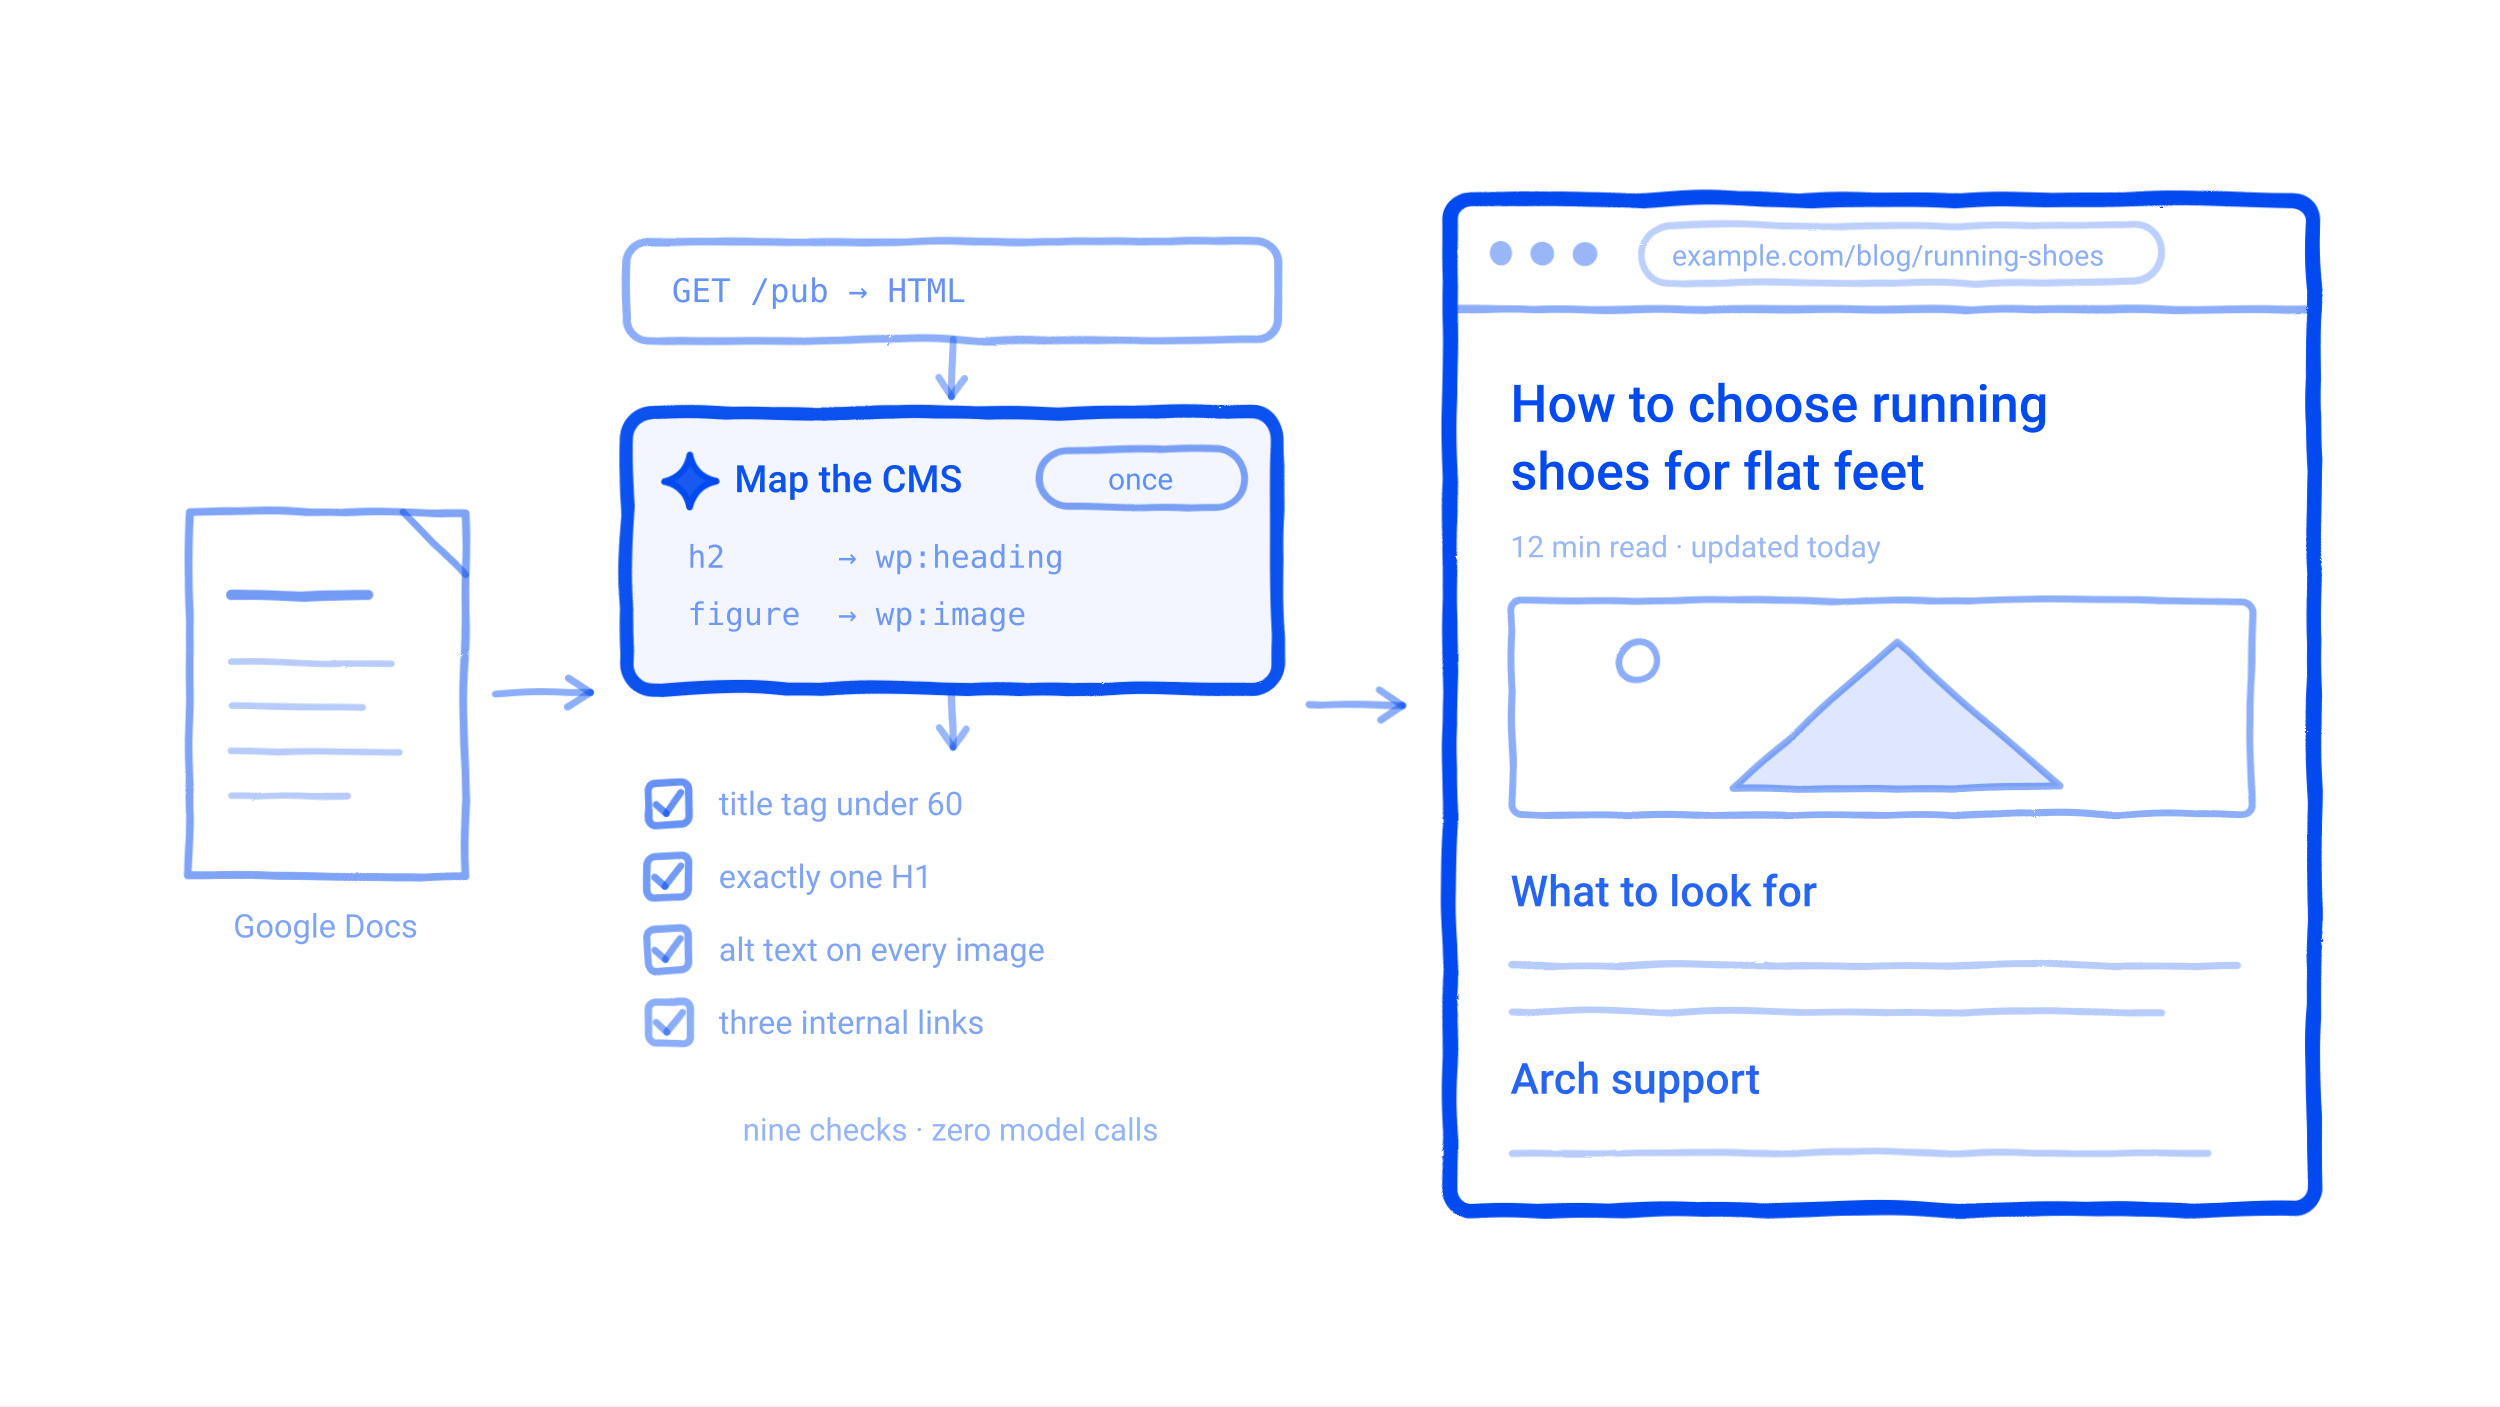
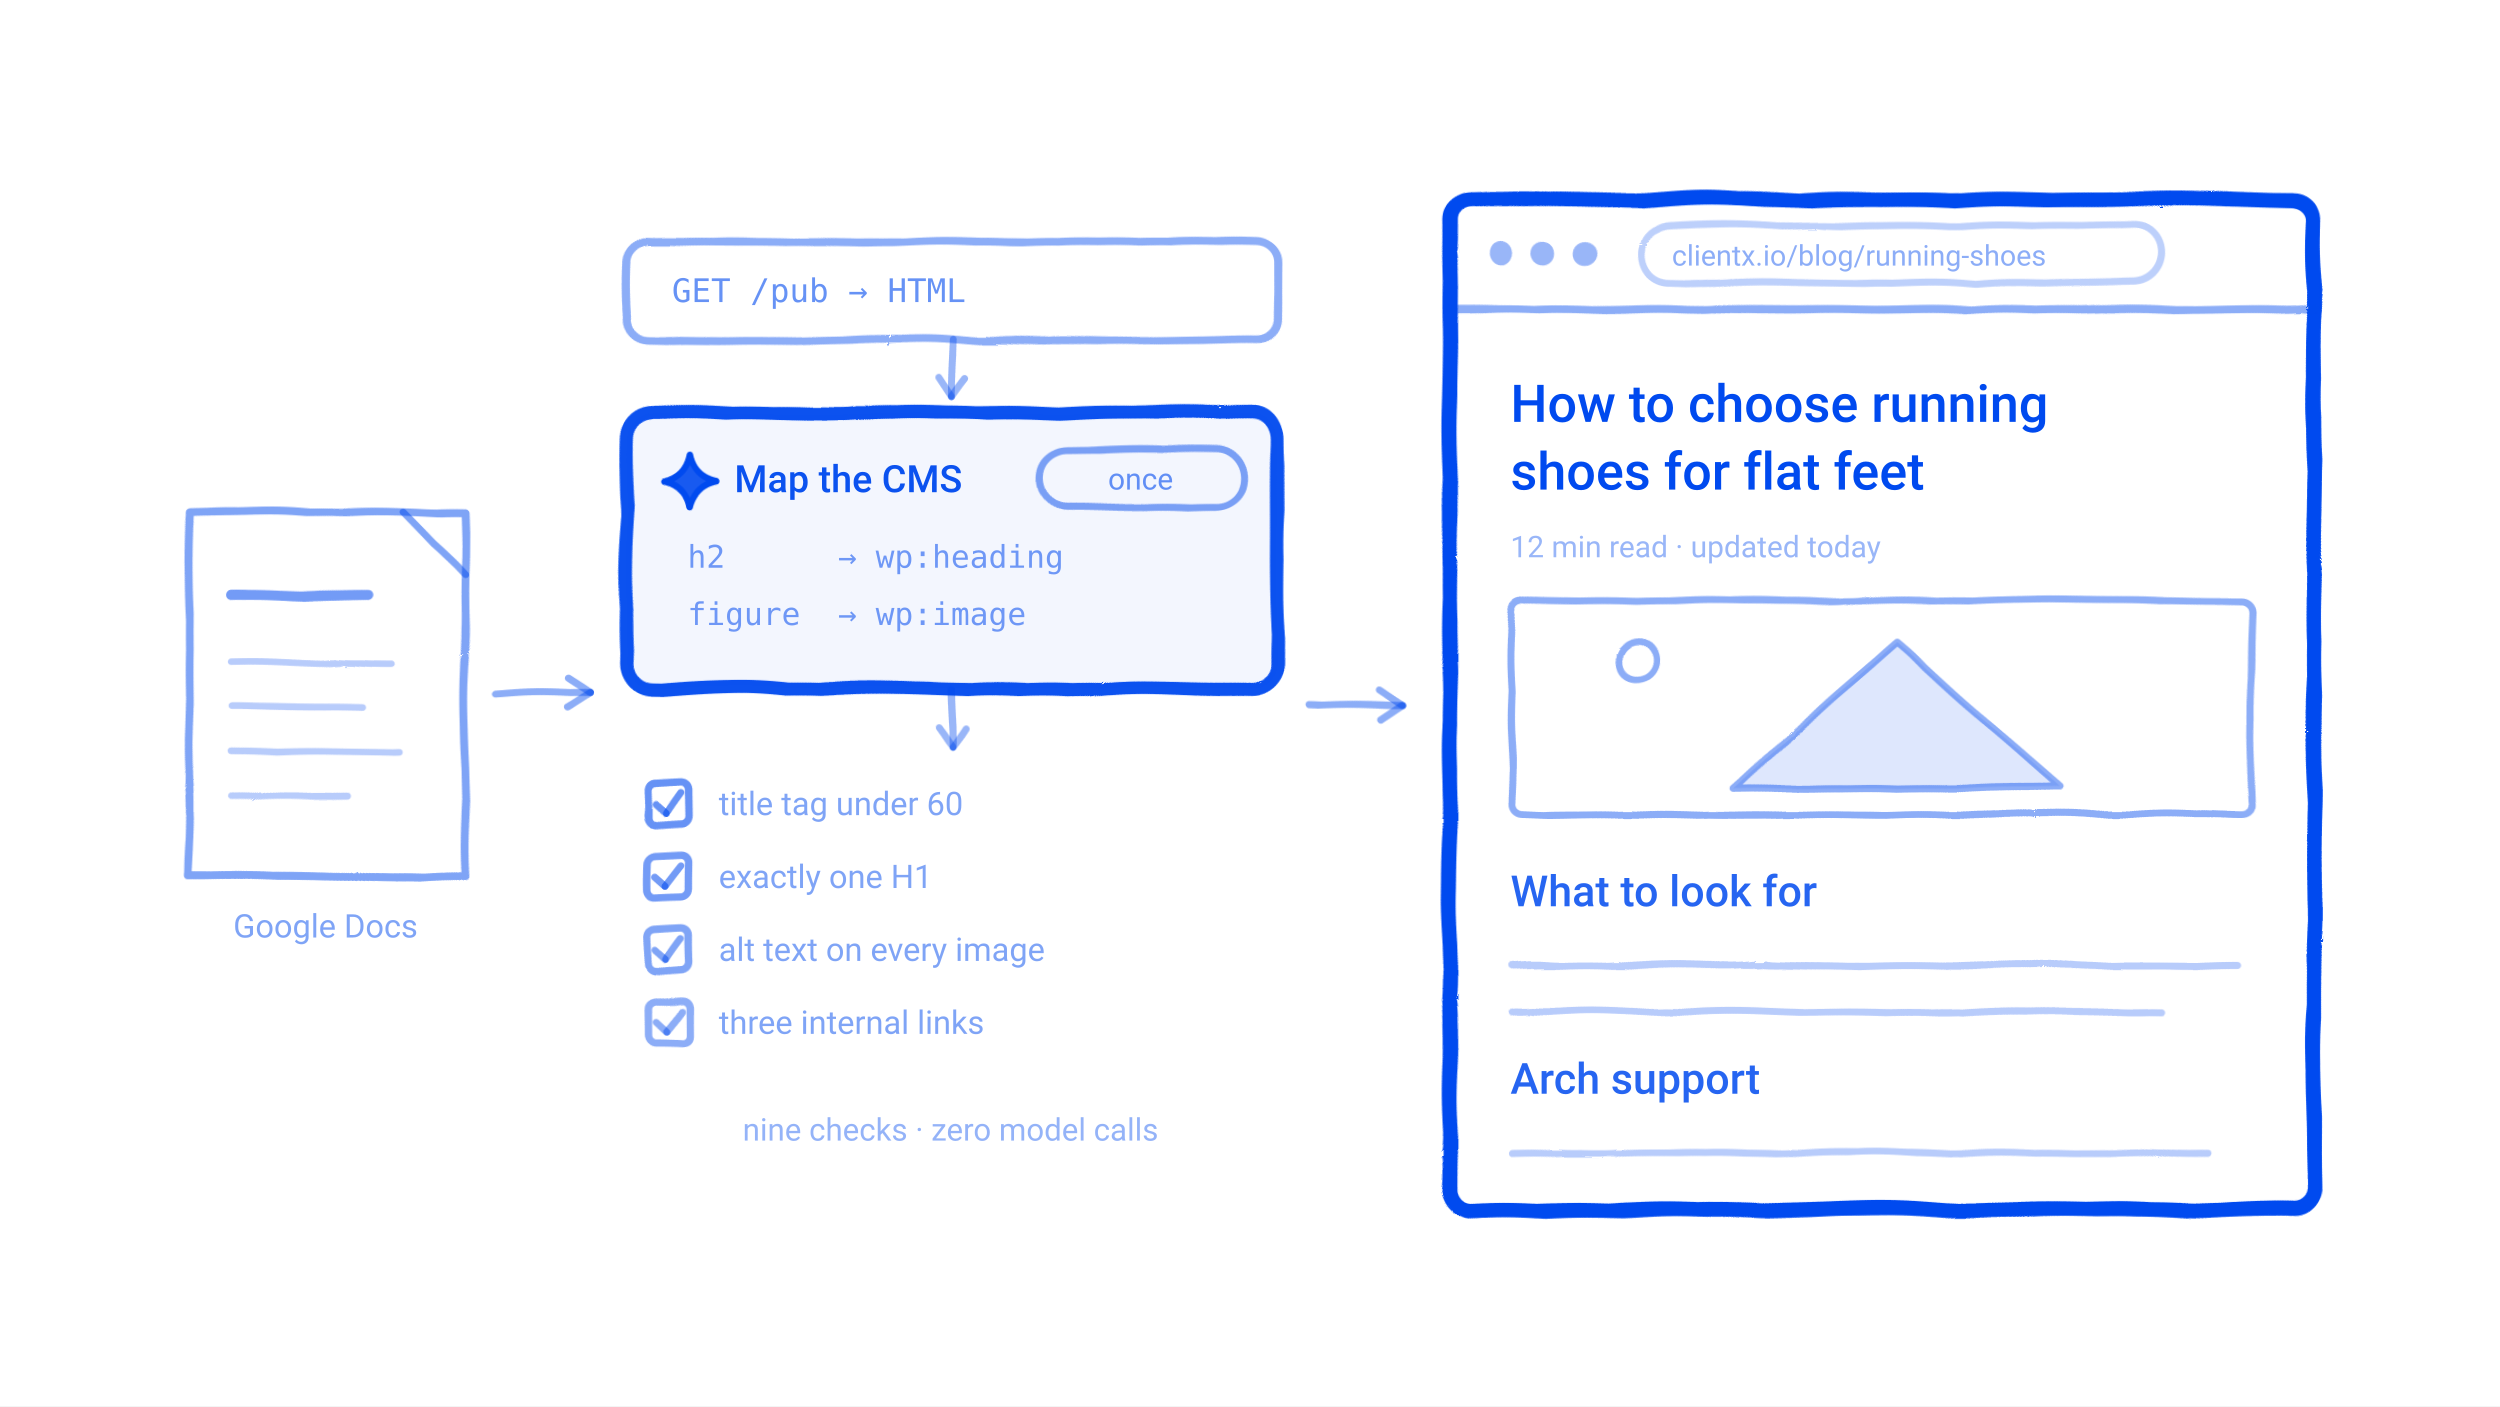
<svg xmlns="http://www.w3.org/2000/svg" viewBox="0 0 960 540" width="960" height="540" role="img" stroke-linejoin="round">
  <defs>
    <filter id="rough" x="-20%" y="-20%" width="140%" height="140%">
      <feTurbulence type="turbulence" baseFrequency="0.016" numOctaves="2" seed="7" result="n" />
      <feDisplacementMap in="SourceGraphic" in2="n" scale="2.4" xChannelSelector="R" yChannelSelector="G" />
    </filter>
  </defs>
  <rect width="960" height="540" fill="#FFFFFF" />
  <g filter="url(#rough)">
    <rect x="72.0" y="196.0" width="106.0" height="140.0" rx="0" fill="none" stroke="#004AEF" stroke-opacity="0.50" stroke-width="3.0" />
    <path d="M154.0,196.0 L178.0,220.0" fill="none" stroke="#004AEF" stroke-opacity="0.50" stroke-width="2.7" stroke-linecap="round" />
    <path d="M88.0,228.0 L140.8,228.0" fill="none" stroke="#004AEF" stroke-opacity="0.55" stroke-width="3.9" stroke-linecap="round" />
    <path d="M88.0,254.0 L149.9,254.0" fill="none" stroke="#004AEF" stroke-opacity="0.28" stroke-width="2.55" stroke-linecap="round" />
    <path d="M88.0,271.0 L138.4,271.0" fill="none" stroke="#004AEF" stroke-opacity="0.28" stroke-width="2.55" stroke-linecap="round" />
    <path d="M88.0,288.0 L152.8,288.0" fill="none" stroke="#004AEF" stroke-opacity="0.28" stroke-width="2.55" stroke-linecap="round" />
    <path d="M88.0,305.0 L132.6,305.0" fill="none" stroke="#004AEF" stroke-opacity="0.28" stroke-width="2.55" stroke-linecap="round" />
    <path d="M190.0,266.0 L226.0,266.0" fill="none" stroke="#004AEF" stroke-opacity="0.45" stroke-width="2.7" stroke-linecap="round" />
    <path d="M217.5,260.4 L226.0,266.0" fill="none" stroke="#004AEF" stroke-opacity="0.45" stroke-width="2.7" stroke-linecap="round" />
    <path d="M217.5,271.6 L226.0,266.0" fill="none" stroke="#004AEF" stroke-opacity="0.45" stroke-width="2.7" stroke-linecap="round" />
    <rect x="240.0" y="92.0" width="250.0" height="38.0" rx="8" fill="none" stroke="#004AEF" stroke-opacity="0.45" stroke-width="3.0" />
-     <path d="M365.0,0.0 L365.0,0.0" fill="none" stroke="#004AEF" stroke-opacity="0.00" stroke-width="2.7" stroke-linecap="round" />
-     <path d="M356.5,-5.6 L365.0,0.0" fill="none" stroke="#004AEF" stroke-opacity="0.00" stroke-width="2.7" stroke-linecap="round" />
-     <path d="M356.5,5.6 L365.0,0.0" fill="none" stroke="#004AEF" stroke-opacity="0.00" stroke-width="2.7" stroke-linecap="round" />
    <path d="M365.0,130.0 L365.0,152.0" fill="none" stroke="#004AEF" stroke-opacity="0.40" stroke-width="2.7" stroke-linecap="round" />
    <path d="M360.0,145.0 L365.0,152.0" fill="none" stroke="#004AEF" stroke-opacity="0.40" stroke-width="2.7" stroke-linecap="round" />
    <path d="M370.0,145.0 L365.0,152.0" fill="none" stroke="#004AEF" stroke-opacity="0.40" stroke-width="2.7" stroke-linecap="round" />
+     <path d="M365.0,264.0 L365.0,286.0" fill="none" stroke="#004AEF" stroke-opacity="0.40" stroke-width="2.7" stroke-linecap="round" />
+     <path d="M360.0,279.0 L365.0,286.0" fill="none" stroke="#004AEF" stroke-opacity="0.40" stroke-width="2.7" stroke-linecap="round" />
+     <path d="M370.0,279.0 L365.0,286.0" fill="none" stroke="#004AEF" stroke-opacity="0.40" stroke-width="2.7" stroke-linecap="round" />
    <rect x="240.0" y="158.0" width="250.0" height="106.0" rx="10" fill="#004AEF" fill-opacity="0.05" stroke="#004AEF" stroke-opacity="0.95" stroke-width="5.1" />
    <path d="M264.0,174.0 Q265.7,182.3 274.0,184.0 Q265.7,185.7 264.0,194.0 Q262.3,185.7 254.0,184.0 Q262.3,182.3 264.0,174.0 Z" fill="#004AEF" fill-opacity="0.90" stroke="#004AEF" stroke-opacity="1.00" stroke-width="2.4" stroke-linejoin="round" />
    <rect x="398.0" y="172.0" width="80.0" height="22.0" rx="11" fill="none" stroke="#004AEF" stroke-opacity="0.50" stroke-width="2.7" />
-     <path d="M365.0,264.0 L365.0,286.0" fill="none" stroke="#004AEF" stroke-opacity="0.40" stroke-width="2.7" stroke-linecap="round" />
-     <path d="M360.0,279.0 L365.0,286.0" fill="none" stroke="#004AEF" stroke-opacity="0.40" stroke-width="2.7" stroke-linecap="round" />
-     <path d="M370.0,279.0 L365.0,286.0" fill="none" stroke="#004AEF" stroke-opacity="0.40" stroke-width="2.7" stroke-linecap="round" />
    <rect x="248.0" y="300.0" width="16.0" height="16.0" rx="3" fill="none" stroke="#004AEF" stroke-opacity="0.60" stroke-width="2.85" />
    <path d="M251.0,308.0 L255.0,311.6" fill="none" stroke="#004AEF" stroke-opacity="0.60" stroke-width="2.7" stroke-linecap="round" />
    <path d="M255.0,311.6 L261.0,304.1" fill="none" stroke="#004AEF" stroke-opacity="0.60" stroke-width="2.7" stroke-linecap="round" />
    <rect x="248.0" y="328.0" width="16.0" height="16.0" rx="3" fill="none" stroke="#004AEF" stroke-opacity="0.55" stroke-width="2.85" />
    <path d="M251.0,336.0 L255.0,339.6" fill="none" stroke="#004AEF" stroke-opacity="0.55" stroke-width="2.7" stroke-linecap="round" />
    <path d="M255.0,339.6 L261.0,332.1" fill="none" stroke="#004AEF" stroke-opacity="0.55" stroke-width="2.7" stroke-linecap="round" />
    <rect x="248.0" y="356.0" width="16.0" height="16.0" rx="3" fill="none" stroke="#004AEF" stroke-opacity="0.50" stroke-width="2.85" />
    <path d="M251.0,364.0 L255.0,367.6" fill="none" stroke="#004AEF" stroke-opacity="0.50" stroke-width="2.7" stroke-linecap="round" />
    <path d="M255.0,367.6 L261.0,360.1" fill="none" stroke="#004AEF" stroke-opacity="0.50" stroke-width="2.7" stroke-linecap="round" />
    <rect x="248.0" y="384.0" width="16.0" height="16.0" rx="3" fill="none" stroke="#004AEF" stroke-opacity="0.45" stroke-width="2.85" />
    <path d="M251.0,392.0 L255.0,395.6" fill="none" stroke="#004AEF" stroke-opacity="0.45" stroke-width="2.7" stroke-linecap="round" />
    <path d="M255.0,395.6 L261.0,388.1" fill="none" stroke="#004AEF" stroke-opacity="0.45" stroke-width="2.7" stroke-linecap="round" />
    <path d="M502.0,270.0 L538.0,270.0" fill="none" stroke="#004AEF" stroke-opacity="0.45" stroke-width="2.7" stroke-linecap="round" />
    <path d="M529.5,264.4 L538.0,270.0" fill="none" stroke="#004AEF" stroke-opacity="0.45" stroke-width="2.7" stroke-linecap="round" />
    <path d="M529.5,275.6 L538.0,270.0" fill="none" stroke="#004AEF" stroke-opacity="0.45" stroke-width="2.7" stroke-linecap="round" />
    <rect x="556.0" y="76.0" width="332.0" height="388.0" rx="8" fill="none" stroke="#004AEF" stroke-opacity="1.00" stroke-width="5.7" />
    <path d="M556.0,118.0 L888.0,118.0" fill="none" stroke="#004AEF" stroke-opacity="0.45" stroke-width="3.0" stroke-linecap="round" />
    <circle cx="576.0" cy="97.0" r="4.5" fill="#004AEF" fill-opacity="0.40" />
    <circle cx="592.0" cy="97.0" r="4.5" fill="#004AEF" fill-opacity="0.40" />
    <circle cx="608.0" cy="97.0" r="4.5" fill="#004AEF" fill-opacity="0.40" />
    <rect x="630.0" y="86.0" width="199.2" height="22.0" rx="11" fill="none" stroke="#004AEF" stroke-opacity="0.26" stroke-width="2.7" />
    <rect x="580.0" y="230.0" width="284.0" height="82.0" rx="4" fill="none" stroke="#004AEF" stroke-opacity="0.45" stroke-width="2.7" />
    <circle cx="628.3" cy="253.0" r="7.5" fill="none" stroke="#004AEF" stroke-opacity="0.45" stroke-width="2.55" />
    <path d="M665.2,302.0 L727.7,246.4 L790.2,302.0 Z" fill="#004AEF" fill-opacity="0.13" stroke="#004AEF" stroke-opacity="0.45" stroke-width="2.7" stroke-linejoin="round" />
    <path d="M580.0,370.0 L858.3,370.0" fill="none" stroke="#004AEF" stroke-opacity="0.28" stroke-width="2.7" stroke-linecap="round" />
    <path d="M580.0,388.0 L829.9,388.0" fill="none" stroke="#004AEF" stroke-opacity="0.28" stroke-width="2.7" stroke-linecap="round" />
    <path d="M580.0,442.0 L847.0,442.0" fill="none" stroke="#004AEF" stroke-opacity="0.28" stroke-width="2.7" stroke-linecap="round" />
  </g>
  <text x="125.0" y="360.0" font-family="system-ui, -apple-system, Segoe UI, Roboto, Helvetica, Arial, sans-serif" font-size="12.5" font-weight="400" fill="#004AEF" fill-opacity="0.50" text-anchor="middle" xml:space="preserve">Google Docs</text>
  <text x="258.0" y="116.0" font-family="ui-monospace, SFMono-Regular, Menlo, Consolas, monospace" font-size="12.5" font-weight="400" fill="#004AEF" fill-opacity="0.60" text-anchor="start" xml:space="preserve">GET /pub → HTML</text>
  <text x="282.0" y="189.0" font-family="system-ui, -apple-system, Segoe UI, Roboto, Helvetica, Arial, sans-serif" font-size="14.5" font-weight="500" fill="#004AEF" fill-opacity="0.95" text-anchor="start" xml:space="preserve">Map the CMS</text>
  <text x="438.0" y="188.0" font-family="system-ui, -apple-system, Segoe UI, Roboto, Helvetica, Arial, sans-serif" font-size="11.5" font-weight="400" fill="#004AEF" fill-opacity="0.60" text-anchor="middle" xml:space="preserve">once</text>
  <text x="264.0" y="218.0" font-family="ui-monospace, SFMono-Regular, Menlo, Consolas, monospace" font-size="12" font-weight="400" fill="#004AEF" fill-opacity="0.55" text-anchor="start" xml:space="preserve">h2      → wp:heading</text>
  <text x="264.0" y="240.0" font-family="ui-monospace, SFMono-Regular, Menlo, Consolas, monospace" font-size="12" font-weight="400" fill="#004AEF" fill-opacity="0.55" text-anchor="start" xml:space="preserve">figure  → wp:image</text>
  <text x="276.0" y="313.0" font-family="system-ui, -apple-system, Segoe UI, Roboto, Helvetica, Arial, sans-serif" font-size="12.5" font-weight="400" fill="#004AEF" fill-opacity="0.50" text-anchor="start" xml:space="preserve">title tag under 60</text>
  <text x="276.0" y="341.0" font-family="system-ui, -apple-system, Segoe UI, Roboto, Helvetica, Arial, sans-serif" font-size="12.5" font-weight="400" fill="#004AEF" fill-opacity="0.50" text-anchor="start" xml:space="preserve">exactly one H1</text>
  <text x="276.0" y="369.0" font-family="system-ui, -apple-system, Segoe UI, Roboto, Helvetica, Arial, sans-serif" font-size="12.5" font-weight="400" fill="#004AEF" fill-opacity="0.50" text-anchor="start" xml:space="preserve">alt text on every image</text>
  <text x="276.0" y="397.0" font-family="system-ui, -apple-system, Segoe UI, Roboto, Helvetica, Arial, sans-serif" font-size="12.5" font-weight="400" fill="#004AEF" fill-opacity="0.50" text-anchor="start" xml:space="preserve">three internal links</text>
  <text x="365.0" y="438.0" font-family="system-ui, -apple-system, Segoe UI, Roboto, Helvetica, Arial, sans-serif" font-size="12" font-weight="400" fill="#004AEF" fill-opacity="0.42" text-anchor="middle" xml:space="preserve">nine checks · zero model calls</text>
-   <text x="642.0" y="102.0" font-family="system-ui, -apple-system, Segoe UI, Roboto, Helvetica, Arial, sans-serif" font-size="11" font-weight="400" fill="#004AEF" fill-opacity="0.45" text-anchor="start" xml:space="preserve">example.com/blog/running-shoes</text>
+   <text x="642.0" y="102.0" font-family="system-ui, -apple-system, Segoe UI, Roboto, Helvetica, Arial, sans-serif" font-size="11" font-weight="400" fill="#004AEF" fill-opacity="0.45" text-anchor="start" xml:space="preserve">clientx.io/blog/running-shoes</text>
  <text x="580.0" y="162.0" font-family="system-ui, -apple-system, Segoe UI, Roboto, Helvetica, Arial, sans-serif" font-size="20" font-weight="500" fill="#004AEF" fill-opacity="1.00" text-anchor="start" xml:space="preserve">How to choose running</text>
  <text x="580.0" y="188.0" font-family="system-ui, -apple-system, Segoe UI, Roboto, Helvetica, Arial, sans-serif" font-size="20" font-weight="500" fill="#004AEF" fill-opacity="1.00" text-anchor="start" xml:space="preserve">shoes for flat feet</text>
  <text x="580.0" y="214.0" font-family="system-ui, -apple-system, Segoe UI, Roboto, Helvetica, Arial, sans-serif" font-size="11.5" font-weight="400" fill="#004AEF" fill-opacity="0.40" text-anchor="start" xml:space="preserve">12 min read · updated today</text>
  <text x="580.0" y="348.0" font-family="system-ui, -apple-system, Segoe UI, Roboto, Helvetica, Arial, sans-serif" font-size="16.5" font-weight="500" fill="#004AEF" fill-opacity="0.85" text-anchor="start" xml:space="preserve">What to look for</text>
  <text x="580.0" y="420.0" font-family="system-ui, -apple-system, Segoe UI, Roboto, Helvetica, Arial, sans-serif" font-size="16.5" font-weight="500" fill="#004AEF" fill-opacity="0.85" text-anchor="start" xml:space="preserve">Arch support</text>
</svg>
